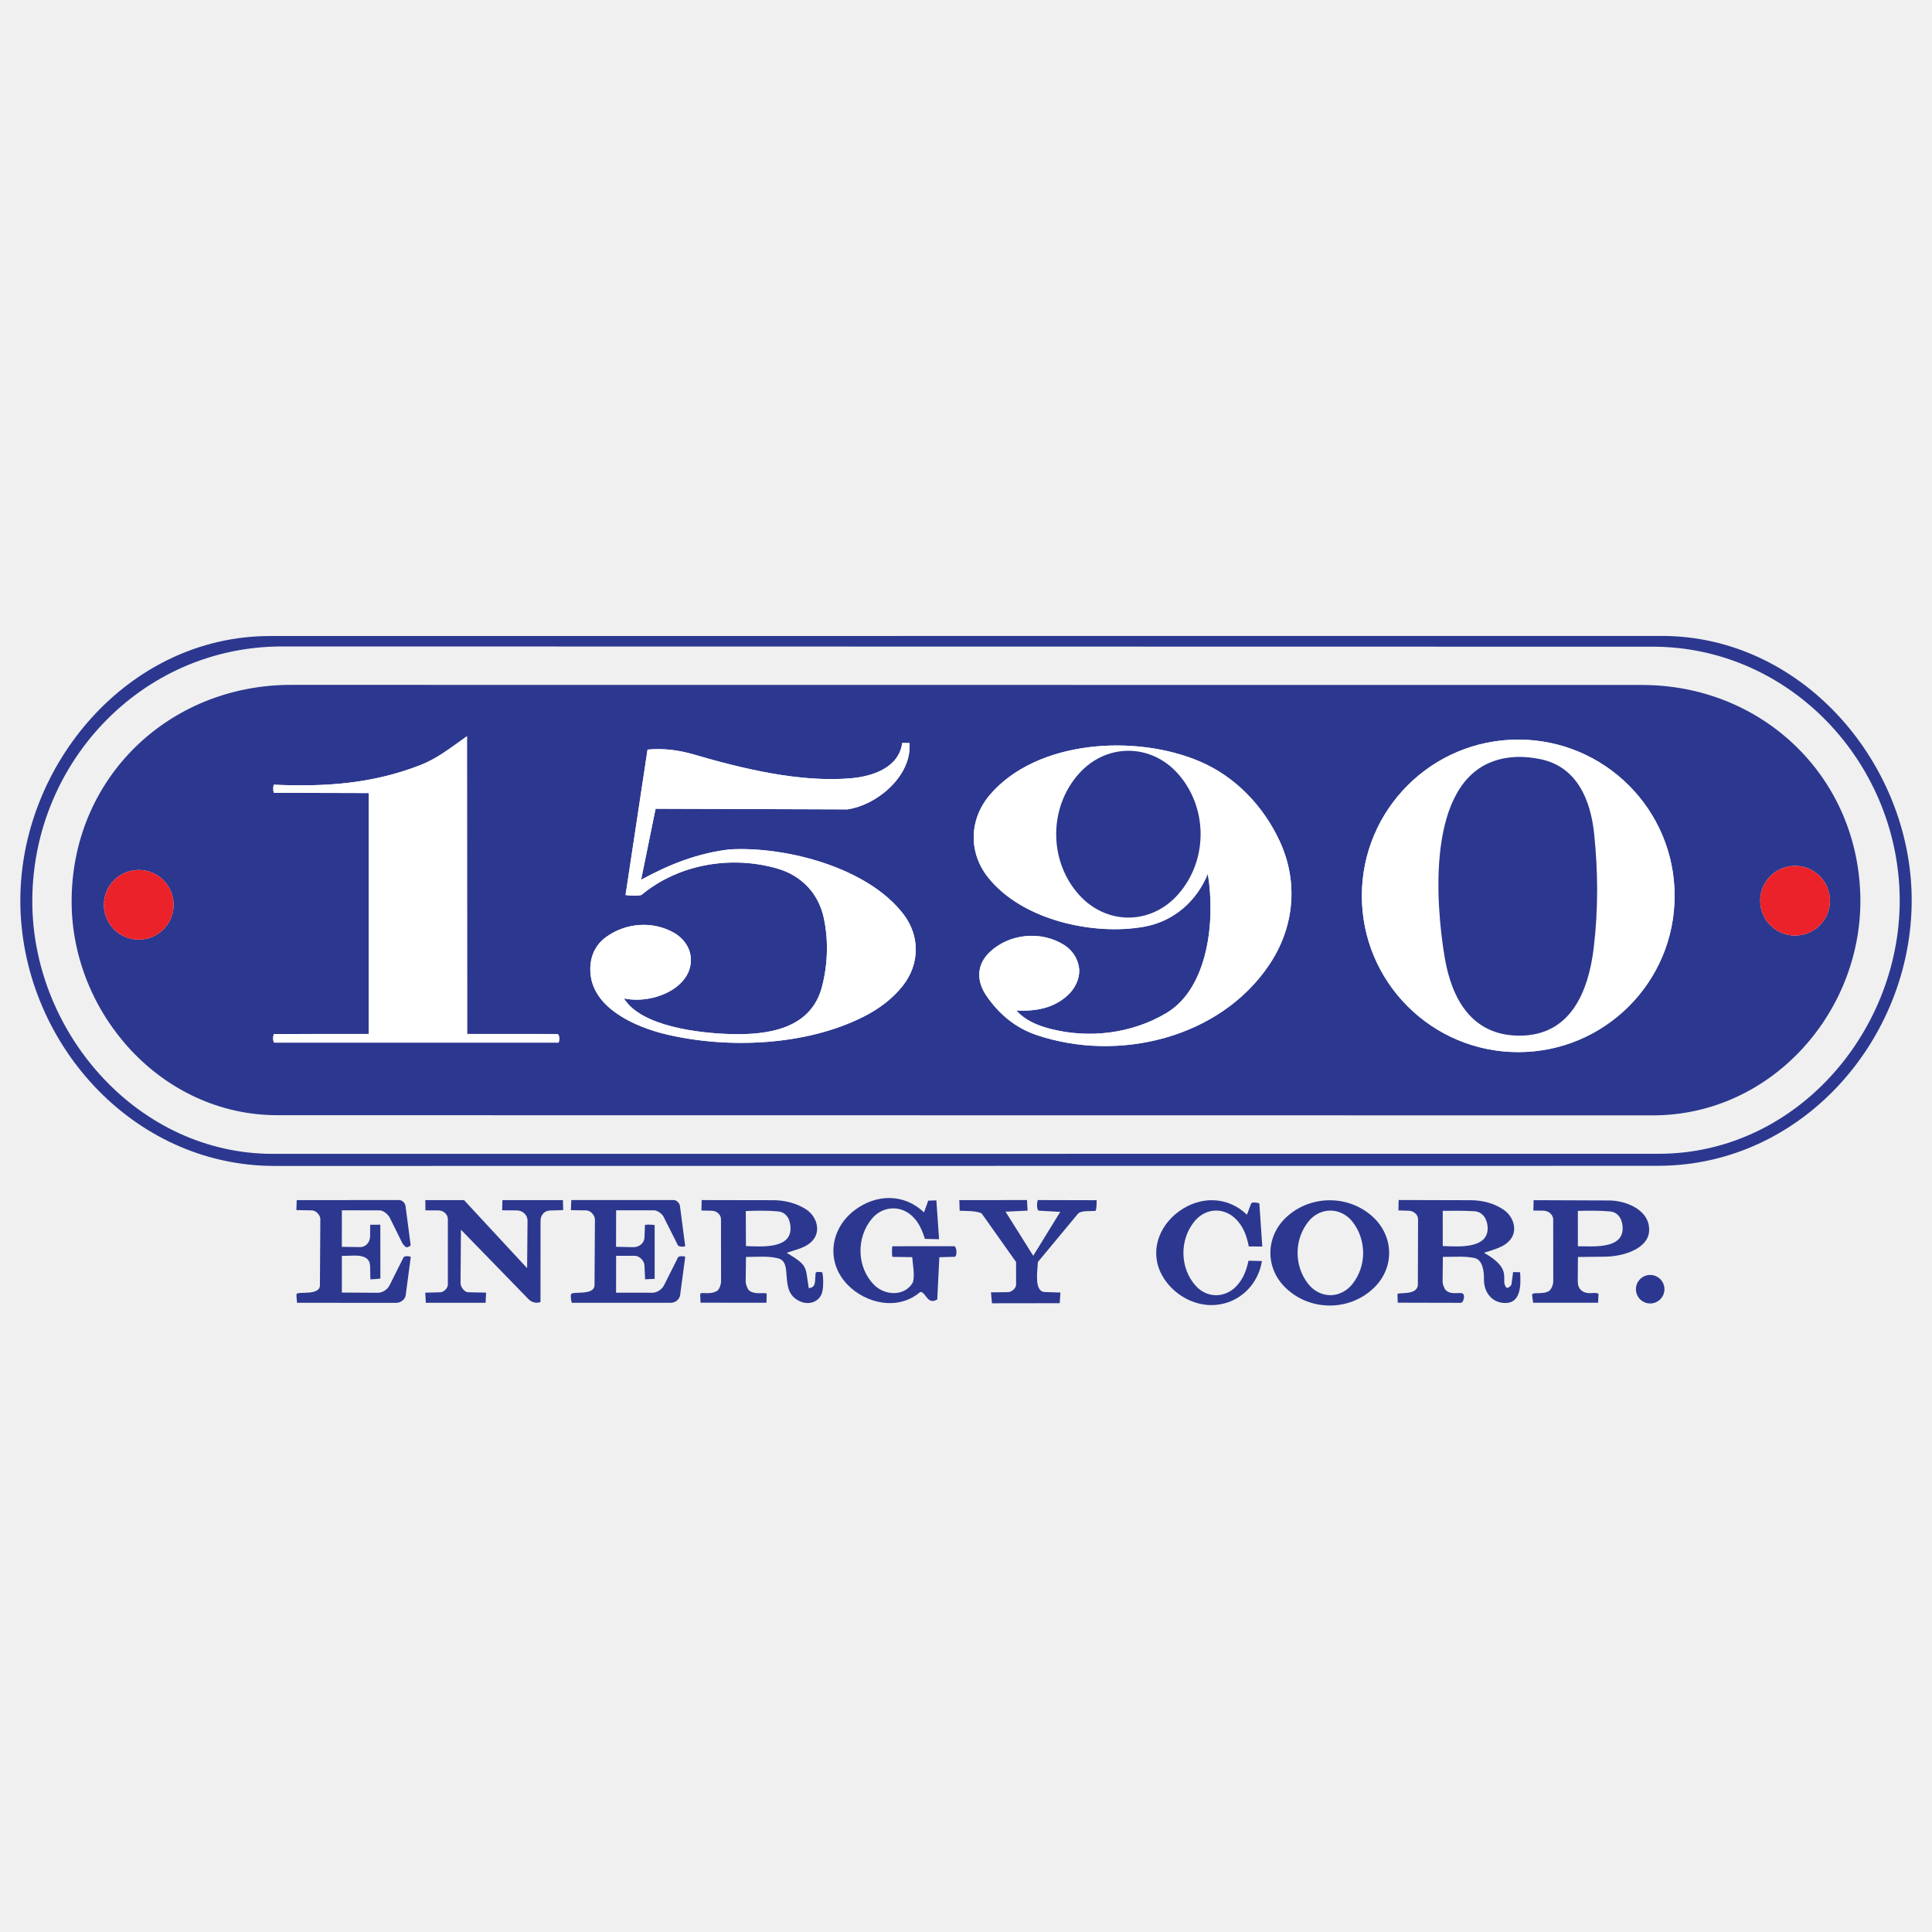
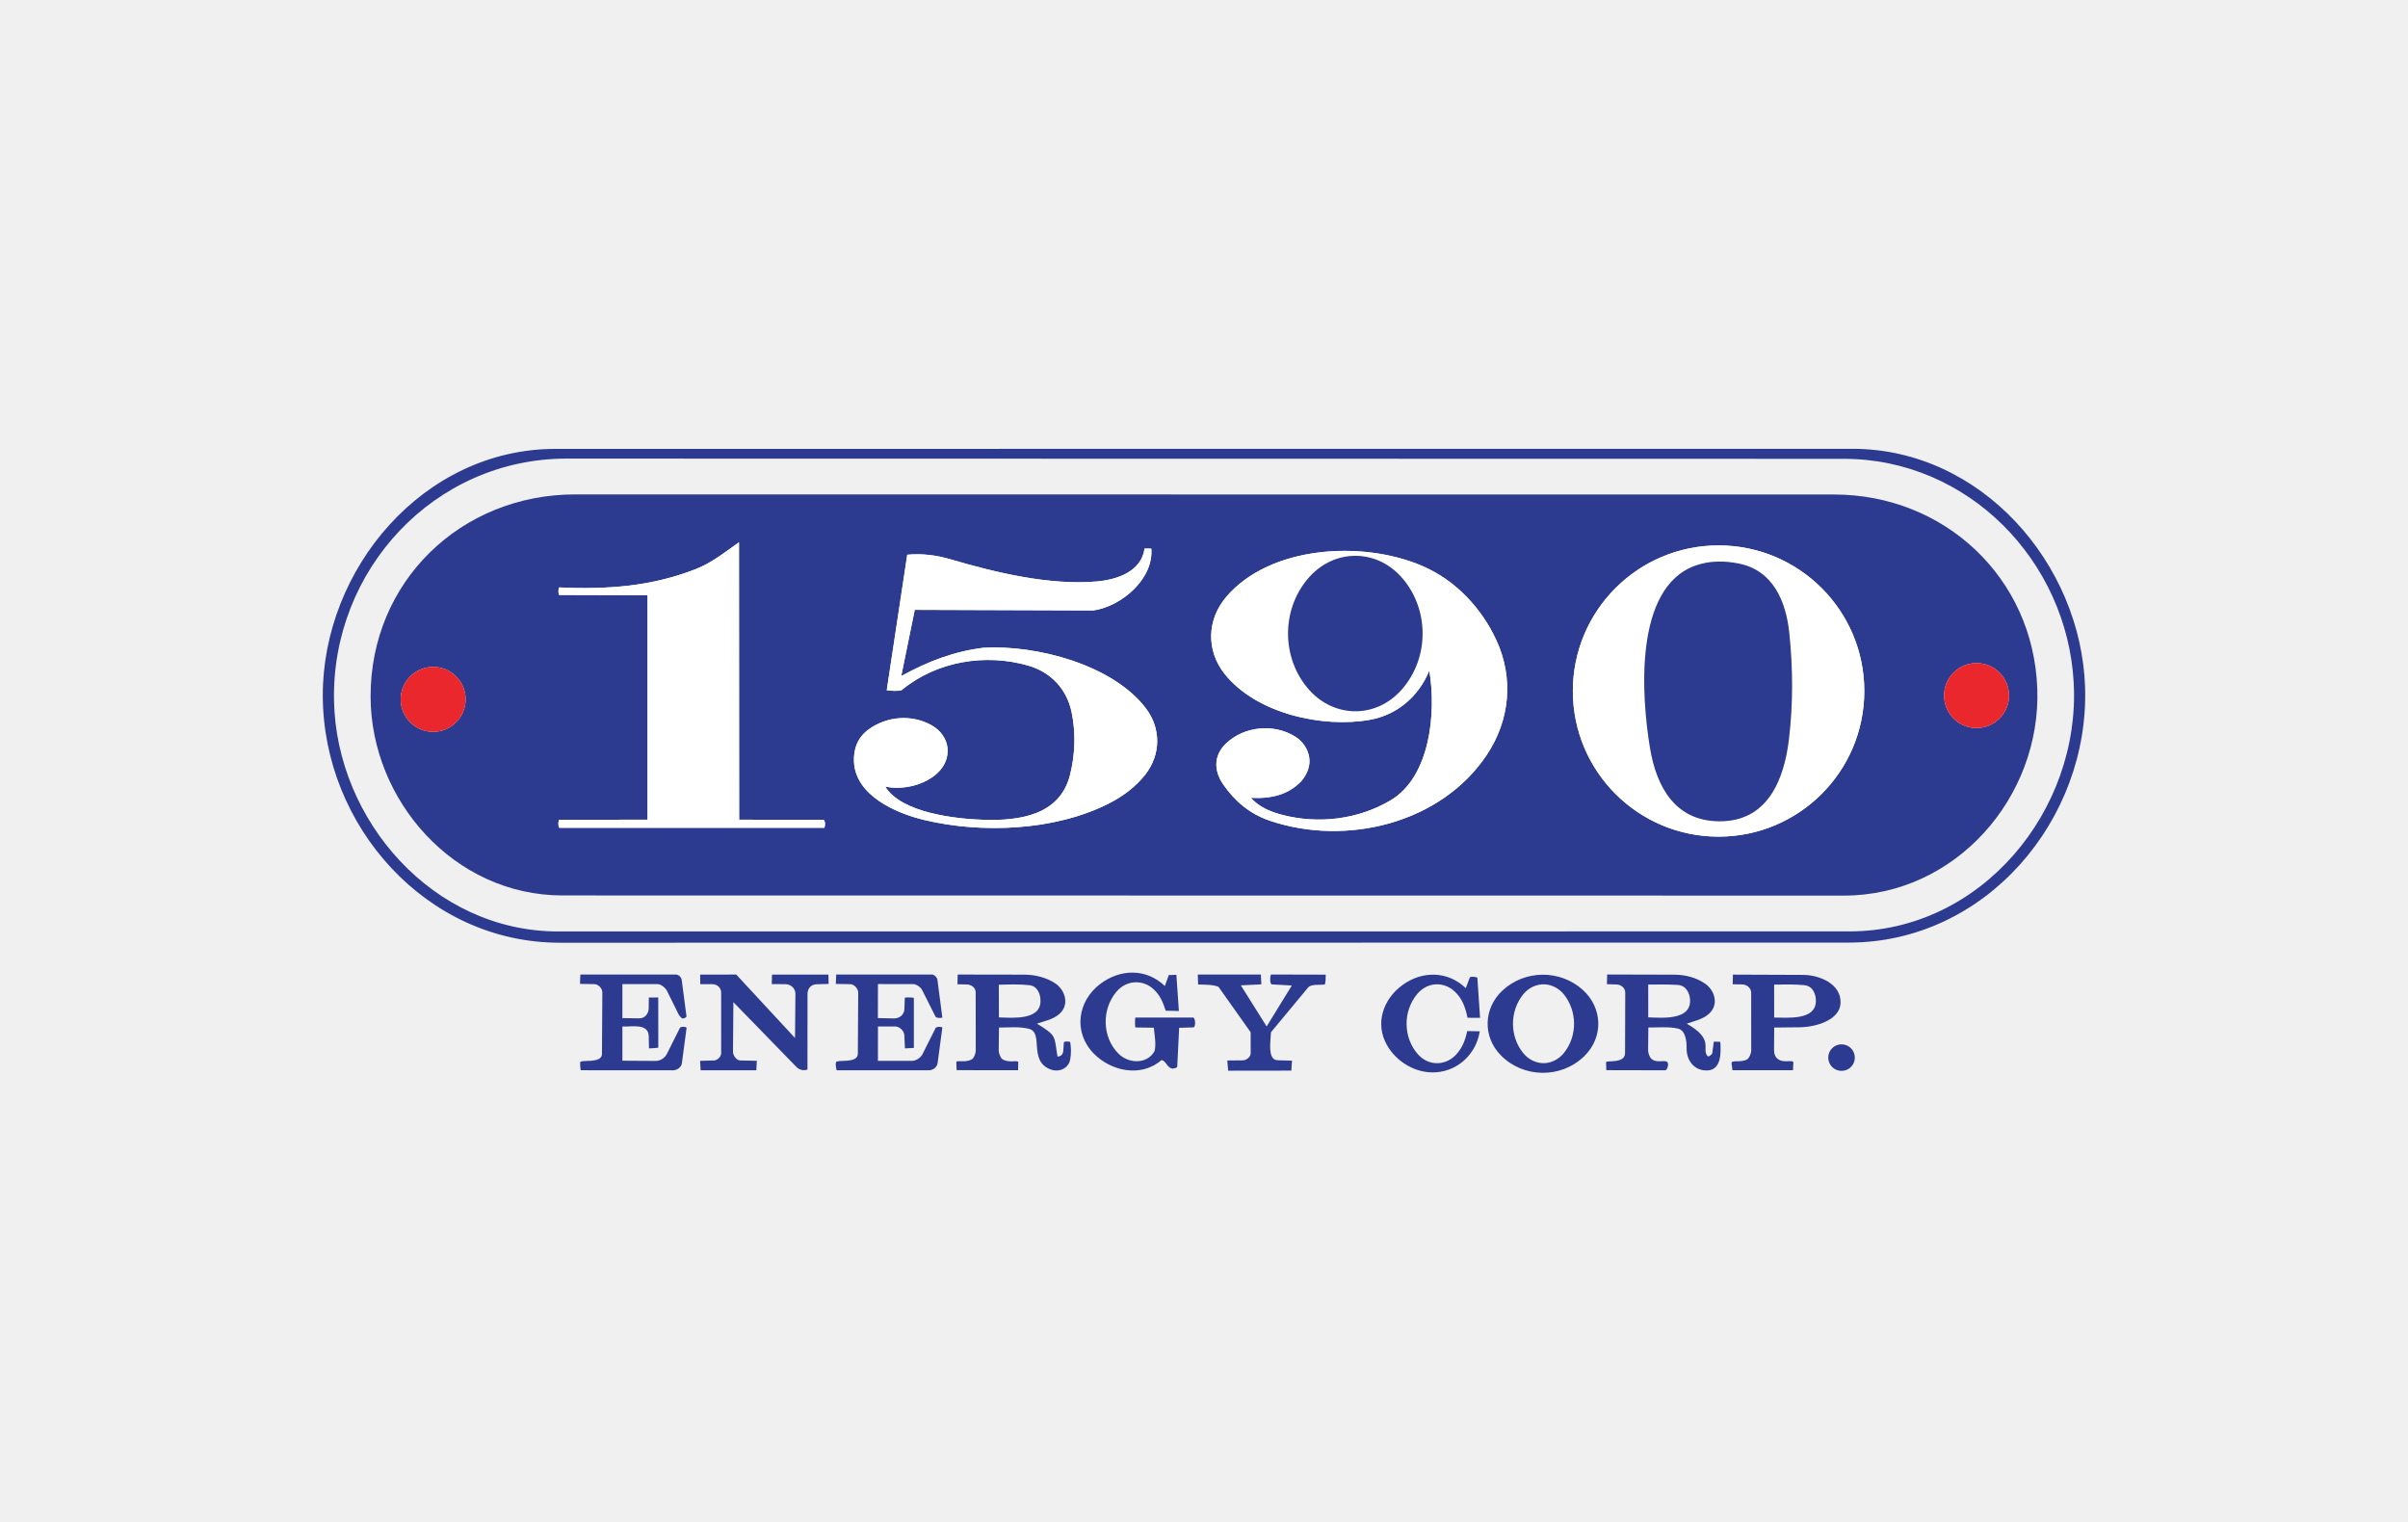
- <svg xmlns="http://www.w3.org/2000/svg" id="Layer_1" data-name="Layer 1" viewBox="0 0 2560 2560">
+ <svg xmlns="http://www.w3.org/2000/svg" id="Layer_1" data-name="Layer 1" viewBox="0 0 4051.63 2560">
  <defs>
    <style>
      .cls-1 {
-         fill: #eb2229;
+         fill: #2c3b8f;
      }

      .cls-2 {
-         fill: #2c388f;
+         fill: #fff;
      }

      .cls-3 {
-         fill: #fff;
+         fill: #e9272c;
      }
    </style>
  </defs>
-   <path class="cls-2" d="M2196.87,1544.76l-1833.1.17c-189.94.02-336.47-166.6-336.84-351.13-.36-180.01,142.79-351.02,330.73-351.03l1844.37-.12c183.39-.01,325.17,163.54,330.87,339.08,6.11,187.94-140.83,363-336.02,363.02ZM2516.73,1175.4c-9.37-173.95-150.66-318.47-326.75-318.5l-1816.16-.32c-188.39-.03-334.66,158.33-330.93,344.42,3.41,170.05,140.83,327.94,318.81,327.93l1836.17-.11c187.44-.01,328.65-171.98,318.87-353.43Z" />
-   <path class="cls-2" d="M1030.94,1667.31c-13.96-3.45-28.01-1.74-42.46-1.76l-.4,32.73c-.04,3.48,2.53,10.49,5.27,12.27,9.31,6.03,22.68.55,22.57,4.4l-.33,11.27-87.35-.09-.44-11.16c-.16-4.02,12.84,1.54,22.55-4.6,2.72-1.72,5.1-8.4,5.1-12.33l-.11-82.41c0-6.83-6.23-11.19-12.32-11.33l-13.57-.31.31-13.83,95.18.16c15.22.03,30.92,4.22,43.12,12.11,13.59,8.79,19.81,27.41,9.66,40.19-8.37,10.55-22.23,12.92-35.28,17.38,28.93,17.64,24.24,17.5,29.25,46.92,8.5-.9,8.14-6.98,8.56-13.22l.46-6.9c.13-1.89,6.65-1.61,8.99-.82,1.34,6.61,1.56,17.29.07,24.84-2.66,13.52-16.41,18.67-28.09,14.21-31.82-12.14-9.01-52.34-30.73-57.71ZM1047.49,1628.76c.35-10.44-3.99-22.29-16.27-23.53-14.28-1.45-28.73-1.02-43-.56l.18,46.44c19.64.62,58.2,4.1,59.09-22.35Z" />
-   <path class="cls-2" d="M1966.28,1694.52c.2-10.12-1.79-25.17-12.32-27.53-13.17-2.95-27.18-1.4-42.08-1.55l-.35,32.62c-.04,3.47,2.17,9.67,4.52,11.78,8.8,7.89,22.15-.63,23.73,6.71.66,3.05-1.04,9.77-4.27,9.77l-83.41-.19-.38-11.2c-.11-3.29,26.97,2.58,27.02-13.08l.27-86.15c.02-6.51-6.12-11.16-11.87-11.37l-14.19-.5.35-13.74,95.63.25c15.72.04,31.64,4.29,44,13.02,12.21,8.62,17.93,25.68,9.26,37.93-8.09,11.44-22.3,14.08-35.79,18.72,40.2,22.56,20.41,35.94,29.75,46.21,1.35,1.48,6.41-2.46,6.69-4.59l2.1-16.08,9.26.27c1.05,14.82,1.79,39.83-18.31,40.69-17.53.75-29.98-12.85-29.6-31.99ZM1971.23,1626.81c-.25-9.99-5.63-21.14-17.6-21.86-13.95-.84-27.46-.69-41.93-.53l.03,46.63c19.72.71,60.22,4.41,59.5-24.24Z" />
-   <path class="cls-2" d="M700.17,1721.31l-89.39-91.89-.54,70.58c-.04,5.39,5.1,12.2,10.15,12.31l23.75.5-.74,13.48h-79.16s-.76-13.42-.76-13.42l19.93-.54c4.53-.12,10.01-5.21,10.01-10.28l.02-86.33c0-6.82-5.86-11.81-12.36-11.84l-17.38-.08-.12-13.56,51.27-.06,83.6,90.21.56-62.83c.07-7.72-6.57-13.58-13.95-13.72l-19.67-.12.34-13.53h80.19s.37,13.29.37,13.29l-17.33.49c-7.74.22-12.72,6.02-12.73,13.83l-.06,107.45c-5.67,2.06-11.6.58-16-3.93Z" />
-   <path class="cls-2" d="M490.41,1677.93c-.41-19.09-24.67-13.22-37.43-13.86l-.02,48.63,47.68.29c6.24.04,12.73-4.24,15.56-9.9l18.5-36.99c1.1-2.19,8.5-2.02,9.56-.28l-6.7,50.48c-.77,5.78-6.98,10.05-12.75,10.05l-131.18-.1c-.55-4.35-.94-9.09-.7-11.37.46-4.31,30.89,2.58,30.98-11.73l.55-87.42c.04-5.98-5.79-11.84-11.32-11.93l-20.44-.34.48-13.26,135.73-.06c3.82,0,7.87,3.61,8.44,7.96l6.75,51.46c.24,1.83-5.21,3.89-6.42,2.86s-3.81-3.68-4.69-5.47l-16.54-33.44c-2.12-4.28-8.42-9.71-13.38-9.72l-50.08-.07-.05,48.39,23.93.34c8.3.12,13.46-6.8,13.53-14.41l.14-15.16,13.4-.11.08,71.39c-3.08.49-8.9.93-13.23,1.05l-.37-17.26Z" />
-   <path class="cls-2" d="M853.94,1676.74c-.3-6.43-6.8-12.74-12.83-12.75h-24.72s-.06,48.89-.06,48.89l48.42.04c5.82,0,12.44-4.45,15.18-9.94l18.44-36.79c1.07-2.14,8.45-2.09,9.58-.64l-6.74,50.49c-.75,5.62-6.29,10.24-12.4,10.24h-131.17c-1.09-4-1.84-9.34-.89-11.48,1.92-4.3,30.93,2.55,31.02-12.13l.55-86.69c.04-5.73-5.96-12.06-11.2-12.14l-20.66-.32.54-13.35,135.93-.06c3.58,0,7.57,4.18,8.01,7.53l7.01,53.63c-1.37,1.01-8.6.95-9.69-1.21l-19.15-38.06c-1.95-3.88-8.42-8.22-12.09-8.23l-50.63-.08-.09,48.37,22.7.51c7.67.17,14.66-5.04,14.97-13.03l.64-16.51c2.84-.53,9.35-.41,12.83.26l.02,71.23-12.67.63-.87-18.42Z" />
-   <path class="cls-2" d="M1182.38,1665.41c-.58-3.13-.62-9.89-.09-14.07l82.79-.02c2.9,2.88,2.98,11.82.47,13.98l-20.87.6-2.76,55.99c-13.61,7.84-14.9-10.21-22.54-9.97-29.46,25.37-72.3,15.31-96.47-9.75-28.96-30.04-22.88-74.1,9.5-98.6,28.31-21.42,65.14-22.59,91.97,2.91l5.55-15.55,10.81-.4,3.57,51.49-18.77-.43c-3.87-12.16-8.09-21.81-16.57-29.96-15.52-14.93-39.43-13.87-53.64,3.17-20.89,25.05-20.28,63.88,2.55,87.39,14.76,15.19,41.42,15.7,51.79-3.08,2.67-9.76-.09-22.47-.92-33.32l-26.38-.36Z" />
-   <path class="cls-2" d="M1820.34,1706.61c-33.26,32.01-86.69,30.63-118.27-1.6-25.92-26.45-24.74-66.77,2.25-92.04,31.64-29.63,81.88-30.11,114.13-1.17,28.41,25.49,30.23,67.54,1.89,94.82ZM1791.96,1701.5c19.27-24.28,18.74-58.96.17-82.65-7.23-9.22-18.04-14.52-28.37-14.77-10.82-.26-21.78,4.58-29.33,13.67-19.99,24.07-20.11,60.18-.29,84.36,7.59,9.27,18.67,14.37,29.74,14.06,9.76-.27,20.53-5.18,28.08-14.68Z" />
-   <path class="cls-2" d="M2108.08,1713.45c2.87-.14,10.11-.69,10.01,1.49l-.53,11.27h-86.1s-1.28-9.8-1.28-9.8c-.72-5.54,13.38-.29,22.32-5.76,2.99-1.83,5.67-8.42,5.67-12.78l-.08-81.85c0-7.06-6.71-11.75-12.99-11.82l-13.29-.16.32-13.74,100.18.38c21.61.08,54.01,12.13,52.88,40.06-.98,24.34-35.27,34.21-58.22,34.44l-36.14.37-.21,32.41c-.06,9.65,5.97,16.07,17.49,15.5ZM2150.11,1628.63c.38-10.32-4.26-22.2-16.48-23.37-14.08-1.35-28.06-1.03-42.9-.8l.05,46.88c19.08,0,58.35,4.17,59.33-22.7Z" />
-   <path class="cls-2" d="M1375.27,1672.18c-.46,11.27-5.51,39.41,9.26,39.85l20.6.62-.94,14.14-89.82.13-1.26-14.51,22.24-.22c4.91-.05,11.06-4.96,11.05-10.06l-.06-29.91-45.77-64.61c-8.38-3.26-18.09-2.95-28.94-3.28l-.49-14.13,89.72-.05.72,13.98-29.17,1.42,36.68,58.44,35.79-58.21-28.83-1.62c-2.39-1.86-2.39-9.71-.94-14.02l78,.2c.05,6.21-.26,11.47-1.34,14.08-7.82.88-19.39-1.02-23.83,4.33l-52.66,63.44Z" />
-   <path class="cls-2" d="M1583.23,1617.8c-20.85,24.71-19.87,62.56,1.1,85.9,15.37,17.11,39.64,16.29,54.44-.02,8.61-9.48,12.57-19.6,15.54-33.15l17.83.38c-4.9,30.95-29.34,55.74-61.91,58.23-28.31,2.16-56.36-14.38-70.06-38.61-17.49-30.93-5.34-65.44,22-85.39,28.29-20.64,64.5-20.18,90.1,4.39l5.59-14.9c.85-2.22,8.68-1.11,10.84-.17l3.88,57.25-17.82-.07c-3.08-14.92-7.53-27.35-18.33-37.42-15.33-14.3-38.5-13.86-53.21,3.57Z" />
-   <ellipse class="cls-2" cx="2186.58" cy="1708.27" rx="18.9" ry="18.88" />
-   <path class="cls-2" d="M2464.94,1183.89c5.38,154.28-116.19,294.05-274.95,294.03l-1822.39-.22c-154.09-.02-272.3-135.35-272.7-282.37-.44-164.05,128.72-287.85,290.82-287.84l1790.26.14c156.15.01,283.42,117.53,288.95,276.25ZM362.81,1370.1c-1.32,4.28-1.22,8.68.38,11.44l377-.03c1.4-3.83,1.33-9.39-1.26-11.42l-119.96-.05-.21-394.47c-22.69,16-39.45,29.56-62.18,38.39-63.49,24.66-125.63,28.83-193.77,25.81-1.01,2.89-1.11,7.73.13,10.72l125.76.35v319.19s-125.9.08-125.9.08ZM893.18,1236.06c-28.68-16.34-64.2-13.2-90.14,5.63-15.35,11.14-21.85,27.74-20.74,46.74,2.77,47.61,59.85,72.48,100.37,82.12,81.79,19.46,185.42,15.16,261.53-23.36,20.46-10.35,38.34-23.54,52.17-41.16,22.39-28.54,22.85-65.55.94-94.4-47.01-61.93-155.35-90.33-230.39-86.14-42.46,5.05-79.38,19.51-117.43,40.27l19.2-94.13,254.07.85c40.03-5.81,85.86-44.98,82.31-87.9l-9.58-.14c-4.41,33.1-39.73,44.36-67.81,46.81-67.22,5.86-143.7-12.57-207.97-31.42-20.51-6.01-40.76-8.55-61.68-6.57l-29.15,192.69c6.53.95,15.81,1.4,21.02-.08,49.92-41.35,119.28-52.51,180.05-35.02,32.25,9.28,54.99,33.3,61.8,66.23,6.14,29.67,5.09,60.3-2.33,89.6-14.45,57.05-72.06,65.1-122.62,63.5-40.1-1.27-117.23-9.85-140.08-47.25,39.23,8.52,93.14-15.1,88.45-55.7-1.34-11.58-8.93-23.72-21.99-31.16ZM2218.95,1187.05c0-114.35-92.77-207.05-207.21-207.05s-207.21,92.7-207.21,207.05,92.77,207.05,207.21,207.05,207.21-92.7,207.21-207.05ZM1346.72,1338.92c28.82,1.58,53.3-4.41,71.39-23.48,8.56-9.88,13.54-21.93,11.41-34.58-1.81-10.74-8.46-21.71-19.24-28.57-30.71-19.56-73.12-15.27-98.96,9.4-18.15,17.33-17.13,39.15-4.07,58.04,16.44,23.77,37.72,42.12,66.62,51.84,108.34,36.47,243.02,4.04,308.26-93.71,32.81-49.17,38.69-108.88,13.54-163.23-21.16-45.73-58.07-85.19-105.48-105.5-85.89-36.79-216.54-28.35-278.36,43.85-27.63,32.26-29.04,76.1-2.78,109.37,45.14,57.19,140.33,77.65,207.14,65.57,39.73-7.19,69.8-34.45,84.22-70.05,10.1,60.22,1.24,151.2-55.04,184.59-45.91,27.24-102.15,33.98-153.34,20.88-17.8-4.55-33.98-11.54-45.32-24.42ZM2424.77,1193.5c0-25.5-20.68-46.16-46.2-46.16s-46.2,20.67-46.2,46.16,20.68,46.16,46.2,46.16,46.2-20.67,46.2-46.16ZM230.06,1198.91c0-25.49-20.68-46.15-46.19-46.15s-46.19,20.66-46.19,46.15,20.68,46.15,46.19,46.15,46.19-20.66,46.19-46.15Z" />
-   <path class="cls-3" d="M1346.72,1338.92c11.34,12.88,27.52,19.87,45.32,24.42,51.19,13.1,107.44,6.35,153.34-20.88,56.28-33.39,65.15-124.37,55.04-184.59-14.42,35.61-44.49,62.87-84.22,70.05-66.82,12.08-162-8.37-207.14-65.57-26.26-33.27-24.84-77.1,2.78-109.37,61.82-72.2,192.47-80.64,278.36-43.85,47.4,20.3,84.32,59.77,105.48,105.5,25.15,54.35,19.27,114.06-13.54,163.23-65.23,97.75-199.92,130.18-308.26,93.71-28.9-9.73-50.18-28.07-66.62-51.84-13.06-18.89-14.08-40.71,4.07-58.04,25.84-24.67,68.24-28.96,98.96-9.4,10.78,6.86,17.43,17.83,19.24,28.57,2.13,12.65-2.85,24.7-11.41,34.58-18.09,19.08-42.57,25.06-71.39,23.48ZM1561.21,1184.94c40.37-45.84,39.14-116.7-1.48-160.91-35.94-39.12-93.7-38.84-129.43.37-40.98,44.98-41.04,116.71-.12,161.69,36.13,39.72,94.82,39.96,131.03-1.15Z" />
-   <path class="cls-3" d="M2218.95,1187.05c0,114.35-92.77,207.05-207.21,207.05s-207.21-92.7-207.21-207.05,92.77-207.05,207.21-207.05,207.21,92.7,207.21,207.05ZM2111.86,1255.16c5.94-50.31,5.69-100.19.43-150.69-4.67-44.76-22.88-88.45-70.85-98.46-20.97-4.37-42.09-4.57-62.41,2.61-88.52,31.25-76.88,187.37-64.74,259.87,9.26,55.28,35.97,103.44,98.47,103.8,68.5.4,92.2-58.62,99.11-117.13Z" />
-   <path class="cls-3" d="M893.18,1236.06c13.06,7.44,20.65,19.58,21.99,31.16,4.69,40.61-49.22,64.23-88.45,55.7,22.84,37.4,99.98,45.98,140.08,47.25,50.56,1.6,108.18-6.44,122.62-63.5,7.42-29.3,8.46-59.93,2.33-89.6-6.81-32.94-29.56-56.95-61.8-66.23-60.76-17.48-130.13-6.33-180.05,35.02-5.21,1.48-14.49,1.03-21.02.08l29.15-192.69c20.92-1.98,41.17.56,61.68,6.57,64.27,18.84,140.76,37.28,207.97,31.42,28.08-2.45,63.4-13.71,67.81-46.81l9.58.14c3.54,42.92-42.29,82.1-82.31,87.9l-254.07-.85-19.2,94.13c38.05-20.76,74.97-35.22,117.43-40.27,75.04-4.19,183.38,24.22,230.39,86.14,21.91,28.86,21.45,65.86-.94,94.4-13.83,17.62-31.71,30.81-52.17,41.16-76.11,38.52-179.74,42.82-261.53,23.36-40.52-9.64-97.59-34.52-100.37-82.12-1.11-19,5.4-35.6,20.74-46.74,25.94-18.83,61.46-21.96,90.14-5.63Z" />
-   <path class="cls-3" d="M362.81,1370.1l125.9-.08v-319.19s-125.76-.35-125.76-.35c-1.24-2.99-1.14-7.83-.13-10.72,68.14,3.02,130.28-1.16,193.77-25.81,22.73-8.83,39.49-22.39,62.18-38.39l.21,394.47,119.96.05c2.59,2.03,2.66,7.6,1.26,11.42l-377,.03c-1.6-2.75-1.7-7.16-.38-11.44Z" />
-   <ellipse class="cls-1" cx="183.88" cy="1198.91" rx="46.19" ry="46.15" />
-   <ellipse class="cls-1" cx="2378.57" cy="1193.5" rx="46.2" ry="46.16" />
-   <path class="cls-2" d="M1561.21,1184.94c-36.21,41.12-94.9,40.87-131.03,1.15-40.92-44.98-40.86-116.7.12-161.69,35.73-39.22,93.49-39.49,129.43-.37,40.62,44.2,41.85,115.07,1.48,160.91Z" />
-   <path class="cls-2" d="M2111.86,1255.16c-6.91,58.51-30.61,117.53-99.11,117.13-62.49-.36-89.21-48.52-98.47-103.8-12.14-72.5-23.78-228.62,64.74-259.87,20.32-7.17,41.44-6.98,62.41-2.61,47.97,10,66.19,53.7,70.85,98.46,5.27,50.5,5.51,100.37-.43,150.69Z" />
+   <path class="cls-1" d="M3110.69,1585.84l-2169.01.2c-224.75.02-398.13-197.13-398.56-415.47-.43-213,168.96-415.34,391.33-415.35l2182.34-.14c217-.01,384.76,193.51,391.5,401.21,7.23,222.38-166.64,429.52-397.59,429.54h-.01ZM3489.16,1148.8c-11.09-205.83-178.27-376.83-386.63-376.86l-2148.96-.38c-222.91-.04-395.98,187.34-391.57,407.53,4.03,201.21,166.64,388.03,377.23,388.02l2172.64-.13c221.79-.01,388.87-203.49,377.3-418.19h-.01Z" />
+   <path class="cls-1" d="M1731.11,1730.85c-16.52-4.08-33.14-2.06-50.24-2.08l-.47,38.73c-.05,4.12,2.99,12.41,6.24,14.52,11.02,7.13,26.84.65,26.71,5.21l-.39,13.34-103.36-.11-.52-13.21c-.19-4.76,15.19,1.82,26.68-5.44,3.22-2.04,6.03-9.94,6.03-14.59l-.13-97.51c0-8.08-7.37-13.24-14.58-13.41l-16.06-.37.37-16.36,112.62.19c18.01.04,36.59,4.99,51.02,14.33,16.08,10.4,23.44,32.43,11.43,47.55-9.9,12.48-26.3,15.29-41.74,20.56,34.23,20.87,28.68,20.71,34.61,55.52,10.06-1.06,9.63-8.26,10.13-15.64l.54-8.16c.15-2.24,7.87-1.91,10.64-.97,1.59,7.82,1.85,20.46.08,29.39-3.15,16-19.42,22.09-33.24,16.81-37.65-14.36-10.66-61.93-36.36-68.28h-.01ZM1750.69,1685.24c.41-12.35-4.72-26.37-19.25-27.84-16.9-1.72-33.99-1.21-50.88-.66l.21,54.95c23.24.73,68.86,4.85,69.92-26.45h0Z" />
+   <path class="cls-1" d="M2837.84,1763.05c.24-11.97-2.12-29.78-14.58-32.57-15.58-3.49-32.16-1.66-49.79-1.83l-.41,38.6c-.05,4.11,2.57,11.44,5.35,13.94,10.41,9.34,26.21-.75,28.08,7.94.78,3.61-1.23,11.56-5.05,11.56l-98.69-.22-.45-13.25c-.13-3.89,31.91,3.05,31.97-15.48l.32-101.94c.02-7.7-7.24-13.21-14.05-13.45l-16.79-.59.41-16.26,113.15.3c18.6.05,37.44,5.08,52.06,15.41,14.45,10.2,21.22,30.39,10.96,44.88-9.57,13.54-26.39,16.66-42.35,22.15,47.57,26.69,24.15,42.53,35.2,54.68,1.6,1.75,7.58-2.91,7.92-5.43l2.48-19.03,10.96.32c1.24,17.54,2.12,47.13-21.67,48.15-20.74.89-35.47-15.2-35.02-37.85h-.01ZM2843.7,1682.93c-.3-11.82-6.66-25.01-20.83-25.87-16.51-.99-32.49-.82-49.61-.63l.04,55.17c23.33.84,71.25,5.22,70.4-28.68Z" />
+   <path class="cls-1" d="M1339.73,1794.75l-105.77-108.73-.64,83.51c-.05,6.38,6.03,14.44,12.01,14.57l28.1.59-.88,15.95h-93.67l-.9-15.88,23.58-.64c5.36-.14,11.84-6.16,11.84-12.16l.02-102.15c0-8.07-6.93-13.97-14.62-14.01l-20.56-.09-.14-16.04,60.66-.07,98.92,106.74.66-74.34c.08-9.13-7.77-16.07-16.51-16.23l-23.27-.14.4-16.01h94.88l.44,15.73-20.51.58c-9.16.26-15.05,7.12-15.06,16.36l-.07,127.14c-6.71,2.44-13.73.69-18.93-4.65h0Z" />
+   <path class="cls-1" d="M1091.53,1743.42c-.49-22.59-29.19-15.64-44.29-16.4l-.02,57.54,56.42.34c7.38.05,15.06-5.02,18.41-11.71l21.89-43.77c1.3-2.59,10.06-2.39,11.31-.33l-7.93,59.73c-.91,6.84-8.26,11.89-15.09,11.89l-155.22-.12c-.65-5.15-1.11-10.76-.83-13.45.54-5.1,36.55,3.05,36.66-13.88l.65-103.44c.05-7.08-6.85-14.01-13.39-14.12l-24.19-.4.57-15.69,160.6-.07c4.52,0,9.31,4.27,9.99,9.42l7.99,60.89c.28,2.17-6.16,4.6-7.6,3.38s-4.51-4.35-5.55-6.47l-19.57-39.57c-2.51-5.06-9.96-11.49-15.83-11.5l-59.26-.08-.06,57.26,28.32.4c9.82.14,15.93-8.05,16.01-17.05l.17-17.94,15.86-.13.09,84.47c-3.64.58-10.53,1.1-15.65,1.24l-.44-20.42v-.02Z" />
+   <path class="cls-1" d="M1521.67,1742.01c-.35-7.61-8.05-15.07-15.18-15.09h-29.25l-.07,57.85,57.29.05c6.89,0,14.72-5.27,17.96-11.76l21.82-43.53c1.27-2.53,10-2.47,11.34-.76l-7.98,59.74c-.89,6.65-7.44,12.12-14.67,12.12h-155.21c-1.29-4.73-2.18-11.05-1.05-13.58,2.27-5.09,36.6,3.02,36.7-14.35l.65-102.58c.05-6.78-7.05-14.27-13.25-14.36l-24.45-.38.64-15.8,160.84-.07c4.24,0,8.96,4.95,9.48,8.91l8.29,63.46c-1.62,1.2-10.18,1.12-11.47-1.43l-22.66-45.03c-2.31-4.59-9.96-9.73-14.31-9.74l-59.91-.09-.11,57.23,26.86.6c9.08.2,17.35-5.96,17.71-15.42l.76-19.54c3.36-.63,11.06-.49,15.18.31l.02,84.28-14.99.75-1.03-21.8h.02Z" />
+   <path class="cls-1" d="M1910.3,1728.6c-.69-3.7-.73-11.7-.11-16.65l97.96-.02c3.43,3.41,3.53,13.99.56,16.54l-24.69.71-3.27,66.25c-16.1,9.28-17.63-12.08-26.67-11.8-34.86,30.02-85.55,18.12-114.15-11.54-34.27-35.54-27.07-87.68,11.24-116.67,33.5-25.35,77.08-26.73,108.82,3.44l6.57-18.4,12.79-.47,4.22,60.93-22.21-.51c-4.58-14.39-9.57-25.81-19.61-35.45-18.36-17.67-46.66-16.41-63.47,3.75-24.72,29.64-24,75.59,3.02,103.4,17.46,17.97,49.01,18.58,61.28-3.64,3.16-11.55-.11-26.59-1.09-39.43l-31.21-.43v-.02Z" />
+   <path class="cls-1" d="M2665.16,1777.35c-39.35,37.88-102.58,36.24-139.94-1.89-30.67-31.3-29.27-79.01,2.66-108.91,37.44-35.06,96.88-35.63,135.04-1.38,33.62,30.16,35.77,79.92,2.24,112.2h0ZM2631.58,1771.31c22.8-28.73,22.17-69.76.2-97.8-8.55-10.91-21.35-17.18-33.57-17.48-12.8-.31-25.77,5.42-34.7,16.18-23.65,28.48-23.8,71.21-.34,99.82,8.98,10.97,22.09,17,35.19,16.64,11.55-.32,24.29-6.13,33.23-17.37h0Z" />
+   <path class="cls-1" d="M3005.63,1785.44c3.4-.17,11.96-.82,11.84,1.76l-.63,13.34h-101.88l-1.51-11.6c-.85-6.56,15.83-.34,26.41-6.82,3.54-2.17,6.71-9.96,6.71-15.12l-.09-96.85c0-8.35-7.94-13.9-15.37-13.99l-15.73-.19.38-16.26,118.54.45c25.57.09,63.91,14.35,62.57,47.4-1.16,28.8-41.73,40.48-68.89,40.75l-42.76.44-.25,38.35c-.07,11.42,7.06,19.01,20.69,18.34h-.04ZM3055.36,1685.08c.45-12.21-5.04-26.27-19.5-27.65-16.66-1.6-33.2-1.22-50.76-.95l.06,55.47c22.58,0,69.04,4.93,70.2-26.86h0Z" />
+   <path class="cls-1" d="M2138.54,1736.61c-.54,13.34-6.52,46.63,10.96,47.15l24.37.73-1.11,16.73-106.28.15-1.49-17.17,26.32-.26c5.81-.06,13.09-5.87,13.07-11.9l-.07-35.39-54.16-76.45c-9.92-3.86-21.4-3.49-34.24-3.88l-.58-16.72,106.16-.06.85,16.54-34.52,1.68,43.4,69.15,42.35-68.88-34.11-1.92c-2.83-2.2-2.83-11.49-1.11-16.59l92.29.24c.06,7.35-.31,13.57-1.59,16.66-9.25,1.04-22.94-1.21-28.2,5.12l-62.31,75.06h-.01Z" />
+   <path class="cls-1" d="M2384.6,1672.27c-24.67,29.24-23.51,74.02,1.3,101.64,18.19,20.25,46.9,19.28,64.42-.02,10.19-11.22,14.87-23.19,18.39-39.22l21.1.45c-5.8,36.62-34.72,65.95-73.25,68.9-33.5,2.56-66.69-17.02-82.9-45.69-20.69-36.6-6.32-77.43,26.03-101.04,33.47-24.42,76.32-23.88,106.61,5.19l6.61-17.63c1.01-2.63,10.27-1.31,12.83-.2l4.59,67.74-21.09-.08c-3.64-17.65-8.91-32.36-21.69-44.28-18.14-16.92-45.55-16.4-62.96,4.22h.01Z" />
+   <ellipse class="cls-1" cx="3098.51" cy="1779.32" rx="22.36" ry="22.34" />
+   <path class="cls-1" d="M3427.88,1158.85c6.37,182.55-137.48,347.93-325.33,347.91l-2156.33-.26c-182.33-.02-322.2-160.15-322.67-334.11-.52-194.11,152.31-340.6,344.11-340.59l2118.32.17c184.76.01,335.36,139.07,341.9,326.87h.01ZM940.55,1379.18c-1.56,5.06-1.44,10.27.45,13.54l446.08-.04c1.66-4.53,1.57-11.11-1.49-13.51l-141.94-.06-.25-466.75c-26.85,18.93-46.68,34.98-73.57,45.42-75.12,29.18-148.65,34.11-229.28,30.54-1.2,3.42-1.31,9.15.15,12.68l148.8.41v377.68l-148.97.09h.01ZM1568.1,1220.58c-33.94-19.33-75.96-15.62-106.66,6.66-18.16,13.18-25.85,32.82-24.54,55.3,3.28,56.33,70.82,85.76,118.76,97.17,96.78,23.03,219.4,17.94,309.45-27.64,24.21-12.25,45.37-27.85,61.73-48.7,26.49-33.77,27.04-77.56,1.11-111.7-55.62-73.28-183.82-106.88-272.61-101.92-50.24,5.98-93.93,23.09-138.95,47.65l22.72-111.38,300.63,1.01c47.37-6.87,101.59-53.22,97.39-104.01l-11.34-.17c-5.22,39.17-47.01,52.49-80.24,55.39-79.54,6.93-170.03-14.87-246.08-37.18-24.27-7.11-48.23-10.12-72.98-7.77l-34.49,228c7.73,1.12,18.71,1.66,24.87-.09,59.07-48.93,141.14-62.13,213.04-41.44,38.16,10.98,65.07,39.4,73.12,78.37,7.27,35.11,6.02,71.35-2.76,106.02-17.1,67.5-85.26,77.03-145.09,75.14-47.45-1.5-138.71-11.65-165.75-55.91,46.42,10.08,110.21-17.87,104.66-65.91-1.59-13.7-10.57-28.07-26.02-36.87h0ZM3136.81,1162.58c0-135.3-109.77-244.99-245.18-244.99s-245.18,109.69-245.18,244.99,109.77,244.99,245.18,244.99,245.18-109.69,245.18-244.99ZM2104.75,1342.28c34.1,1.87,63.07-5.22,84.47-27.78,10.13-11.69,16.02-25.95,13.5-40.92-2.14-12.71-10.01-25.69-22.77-33.81-36.34-23.14-86.52-18.07-117.09,11.12-21.48,20.51-20.27,46.32-4.82,68.68,19.45,28.13,44.63,49.84,78.83,61.34,128.19,43.15,287.55,4.78,364.75-110.88,38.82-58.18,45.78-128.83,16.02-193.14-25.04-54.11-68.71-100.8-124.81-124.83-101.63-43.53-256.22-33.54-329.37,51.89-32.69,38.17-34.36,90.04-3.29,129.41,53.41,67.67,166.04,91.88,245.1,77.59,47.01-8.51,82.59-40.76,99.65-82.89,11.95,71.25,1.47,178.91-65.13,218.42-54.32,32.23-120.87,40.21-181.44,24.71-21.06-5.38-40.21-13.65-53.62-28.89h.01ZM3380.35,1170.22c0-30.17-24.47-54.62-54.67-54.62s-54.67,24.46-54.67,54.62,24.47,54.62,54.67,54.62,54.67-24.46,54.67-54.62ZM783.47,1176.62c0-30.16-24.47-54.61-54.65-54.61s-54.65,24.45-54.65,54.61,24.47,54.61,54.65,54.61,54.65-24.45,54.65-54.61Z" />
+   <path class="cls-2" d="M2104.75,1342.28c13.42,15.24,32.56,23.51,53.62,28.89,60.57,15.5,127.13,7.51,181.44-24.71,66.59-39.51,77.09-147.16,65.13-218.42-17.06,42.14-52.64,74.39-99.65,82.89-79.06,14.29-191.69-9.9-245.1-77.59-31.07-39.37-29.39-91.23,3.29-129.41,73.15-85.43,227.74-95.42,329.37-51.89,56.09,24.02,99.77,70.72,124.81,124.83,29.76,64.31,22.8,134.96-16.02,193.14-77.18,115.66-236.55,154.03-364.75,110.88-34.2-11.51-59.38-33.21-78.83-61.34-15.45-22.35-16.66-48.17,4.82-68.68,30.57-29.19,80.74-34.27,117.09-11.12,12.76,8.12,20.62,21.1,22.77,33.81,2.52,14.97-3.37,29.23-13.5,40.92-21.4,22.58-50.37,29.65-84.47,27.78h-.01ZM2358.55,1160.09c47.77-54.24,46.31-138.08-1.75-190.4-42.53-46.29-110.87-45.96-153.15.44-48.49,53.22-48.56,138.1-.14,191.32,42.75,47,112.2,47.28,155.04-1.36h0Z" />
+   <path class="cls-2" d="M3136.81,1162.58c0,135.3-109.77,244.99-245.18,244.99s-245.18-109.69-245.18-244.99,109.77-244.99,245.18-244.99,245.18,109.69,245.18,244.99ZM3010.1,1243.18c7.03-59.53,6.73-118.55.51-178.3-5.53-52.96-27.07-104.66-83.83-116.5-24.81-5.17-49.8-5.41-73.85,3.09-104.74,36.98-90.97,221.7-76.6,307.49,10.96,65.41,42.56,122.39,116.51,122.82,81.05.47,109.1-69.36,117.27-138.59h-.01Z" />
+   <path class="cls-2" d="M1568.1,1220.58c15.45,8.8,24.43,23.17,26.02,36.87,5.55,48.05-58.24,76-104.66,65.91,27.03,44.25,118.3,54.41,165.75,55.91,59.82,1.89,128-7.62,145.09-75.14,8.78-34.67,10.01-70.91,2.76-106.02-8.06-38.98-34.98-67.39-73.12-78.37-71.89-20.68-153.98-7.49-213.04,41.44-6.16,1.75-17.15,1.22-24.87.09l34.49-228c24.75-2.34,48.71.66,72.98,7.77,76.05,22.29,166.55,44.11,246.08,37.18,33.23-2.9,75.02-16.22,80.24-55.39l11.34.17c4.19,50.78-50.04,97.14-97.39,104.01l-300.63-1.01-22.72,111.38c45.02-24.56,88.71-41.67,138.95-47.65,88.79-4.96,216.98,28.66,272.61,101.92,25.92,34.15,25.38,77.93-1.11,111.7-16.36,20.85-37.52,36.46-61.73,48.7-90.06,45.58-212.68,50.67-309.45,27.64-47.95-11.41-115.47-40.85-118.76-97.17-1.31-22.48,6.39-42.12,24.54-55.3,30.69-22.28,72.72-25.98,106.66-6.66h0Z" />
+   <path class="cls-2" d="M940.55,1379.18l148.97-.09v-377.68l-148.8-.41c-1.47-3.54-1.35-9.26-.15-12.68,80.63,3.57,154.15-1.37,229.28-30.54,26.9-10.45,46.73-26.49,73.57-45.42l.25,466.75,141.94.06c3.06,2.4,3.15,8.99,1.49,13.51l-446.08.04c-1.89-3.25-2.01-8.47-.45-13.54h-.01Z" />
+   <ellipse class="cls-3" cx="728.83" cy="1176.62" rx="54.65" ry="54.61" />
+   <ellipse class="cls-3" cx="3325.68" cy="1170.22" rx="54.67" ry="54.62" />
+   <path class="cls-1" d="M2358.55,1160.09c-42.85,48.66-112.29,48.36-155.04,1.36-48.42-53.22-48.35-138.08.14-191.32,42.28-46.41,110.62-46.73,153.15-.44,48.06,52.3,49.52,136.16,1.75,190.4Z" />
+   <path class="cls-1" d="M3010.1,1243.18c-8.18,69.23-36.22,139.07-117.27,138.59-73.94-.43-105.56-57.41-116.51-122.82-14.36-85.79-28.14-270.51,76.6-307.49,24.04-8.48,49.03-8.26,73.85-3.09,56.76,11.83,78.32,63.54,83.83,116.5,6.24,59.75,6.52,118.76-.51,178.3h.01Z" />
</svg>
